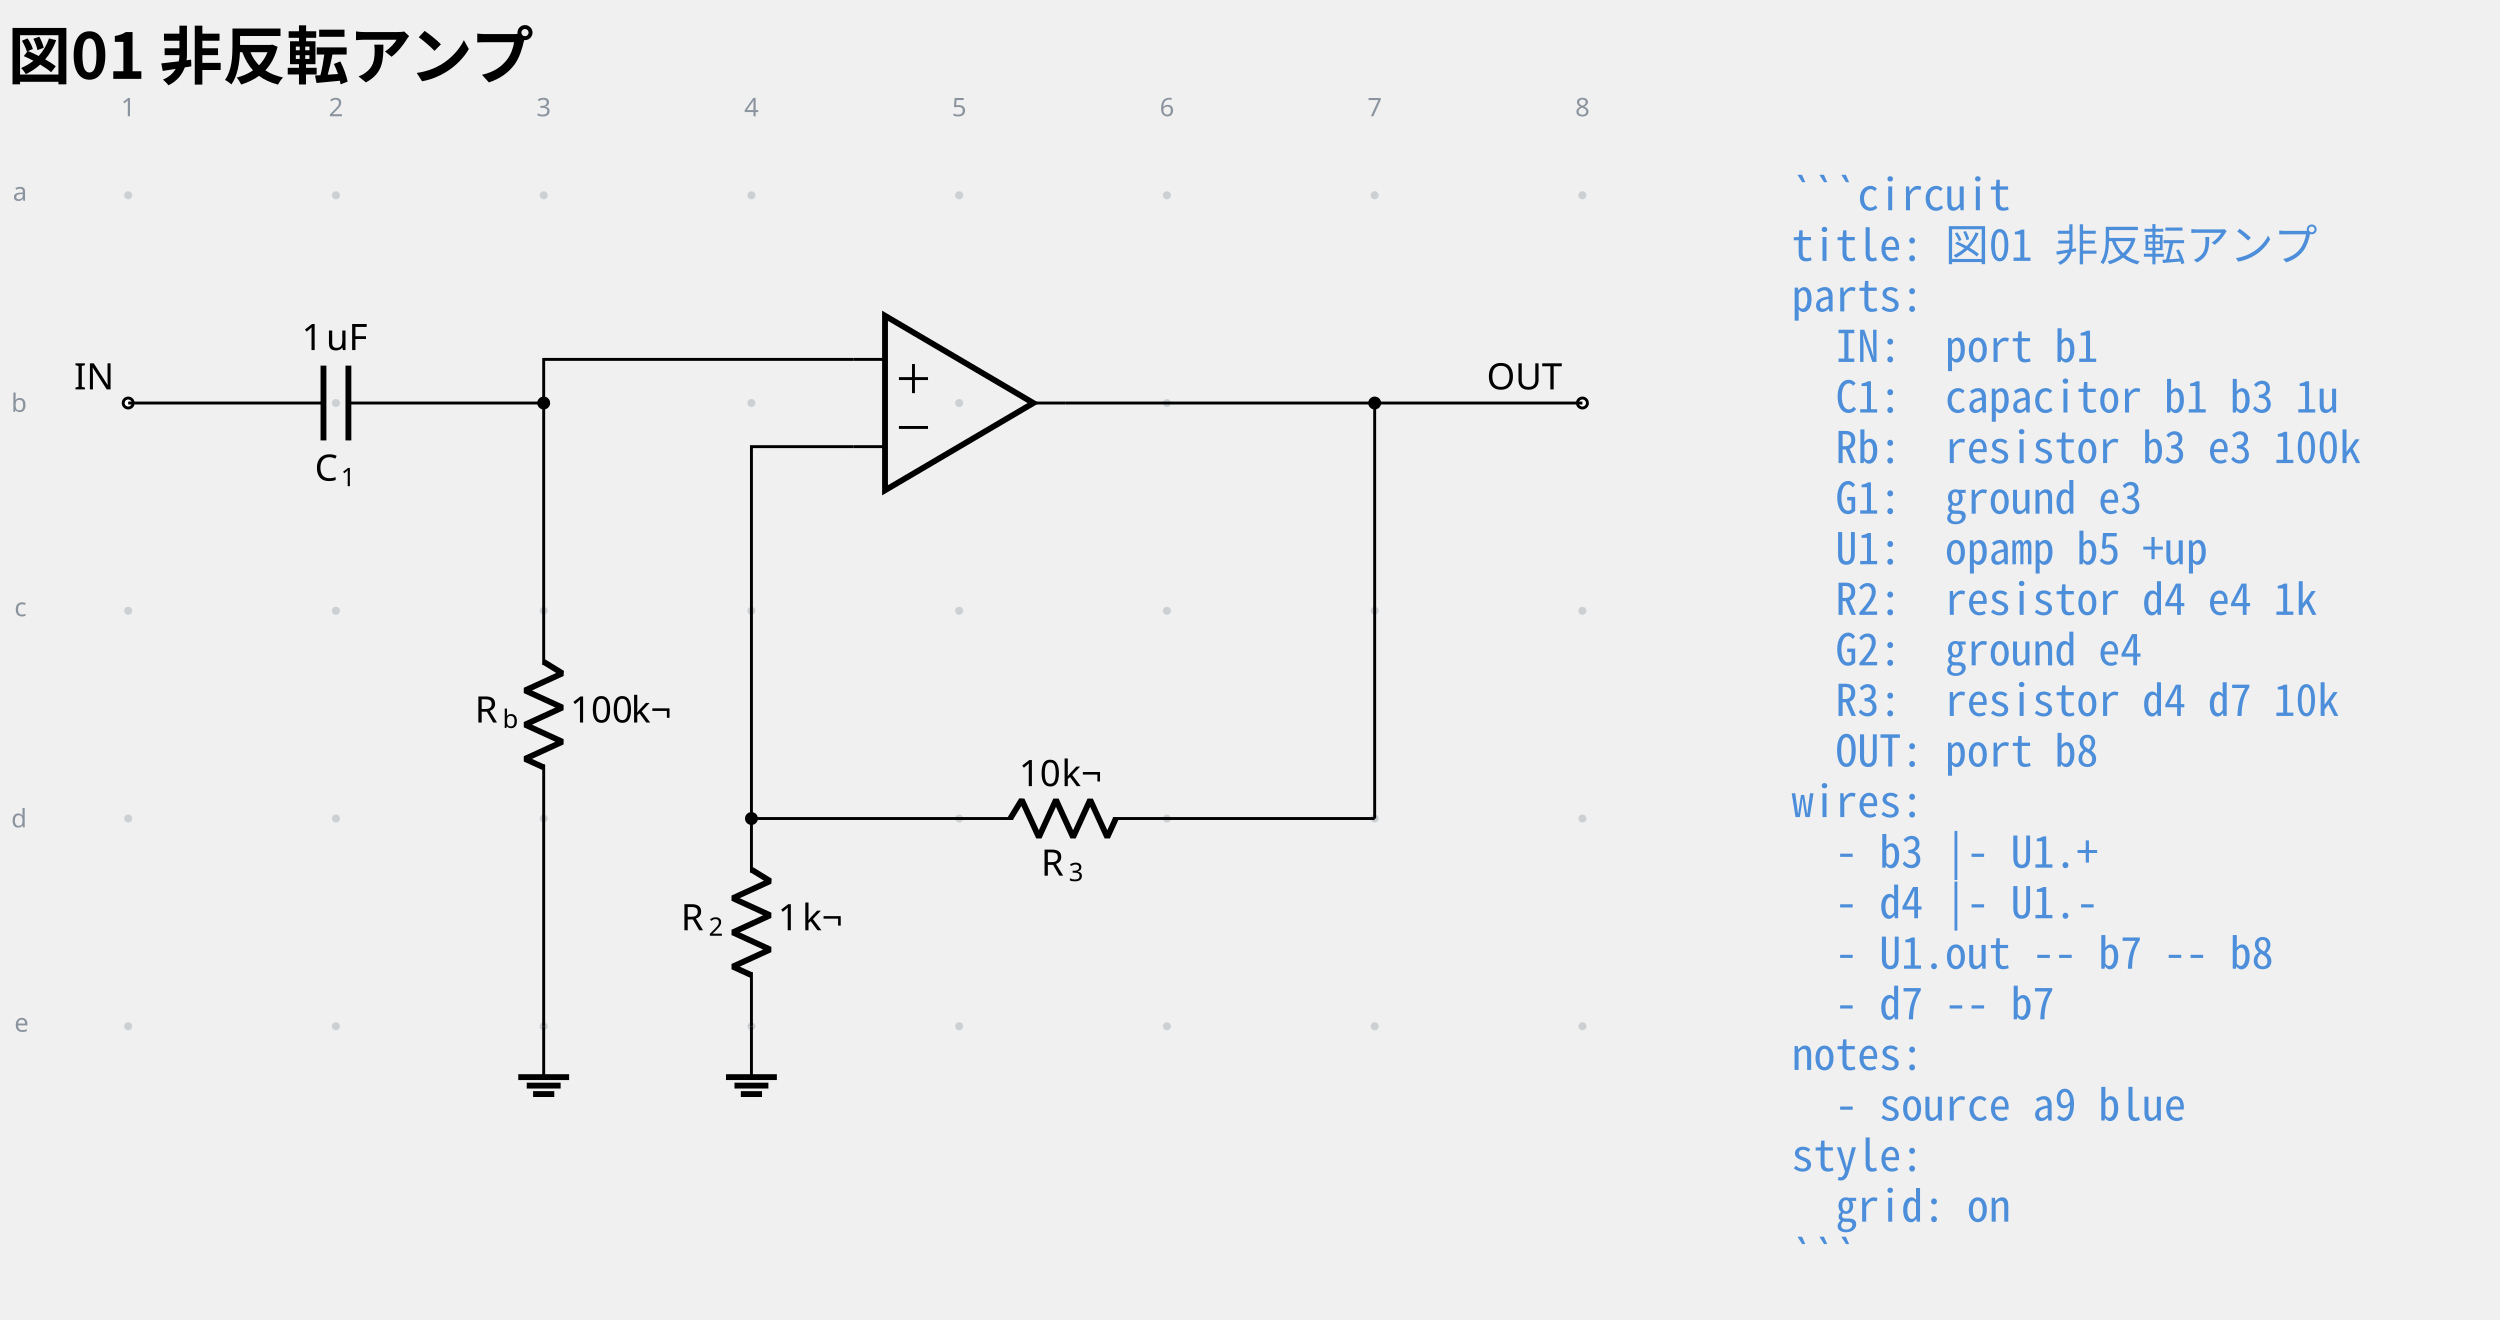
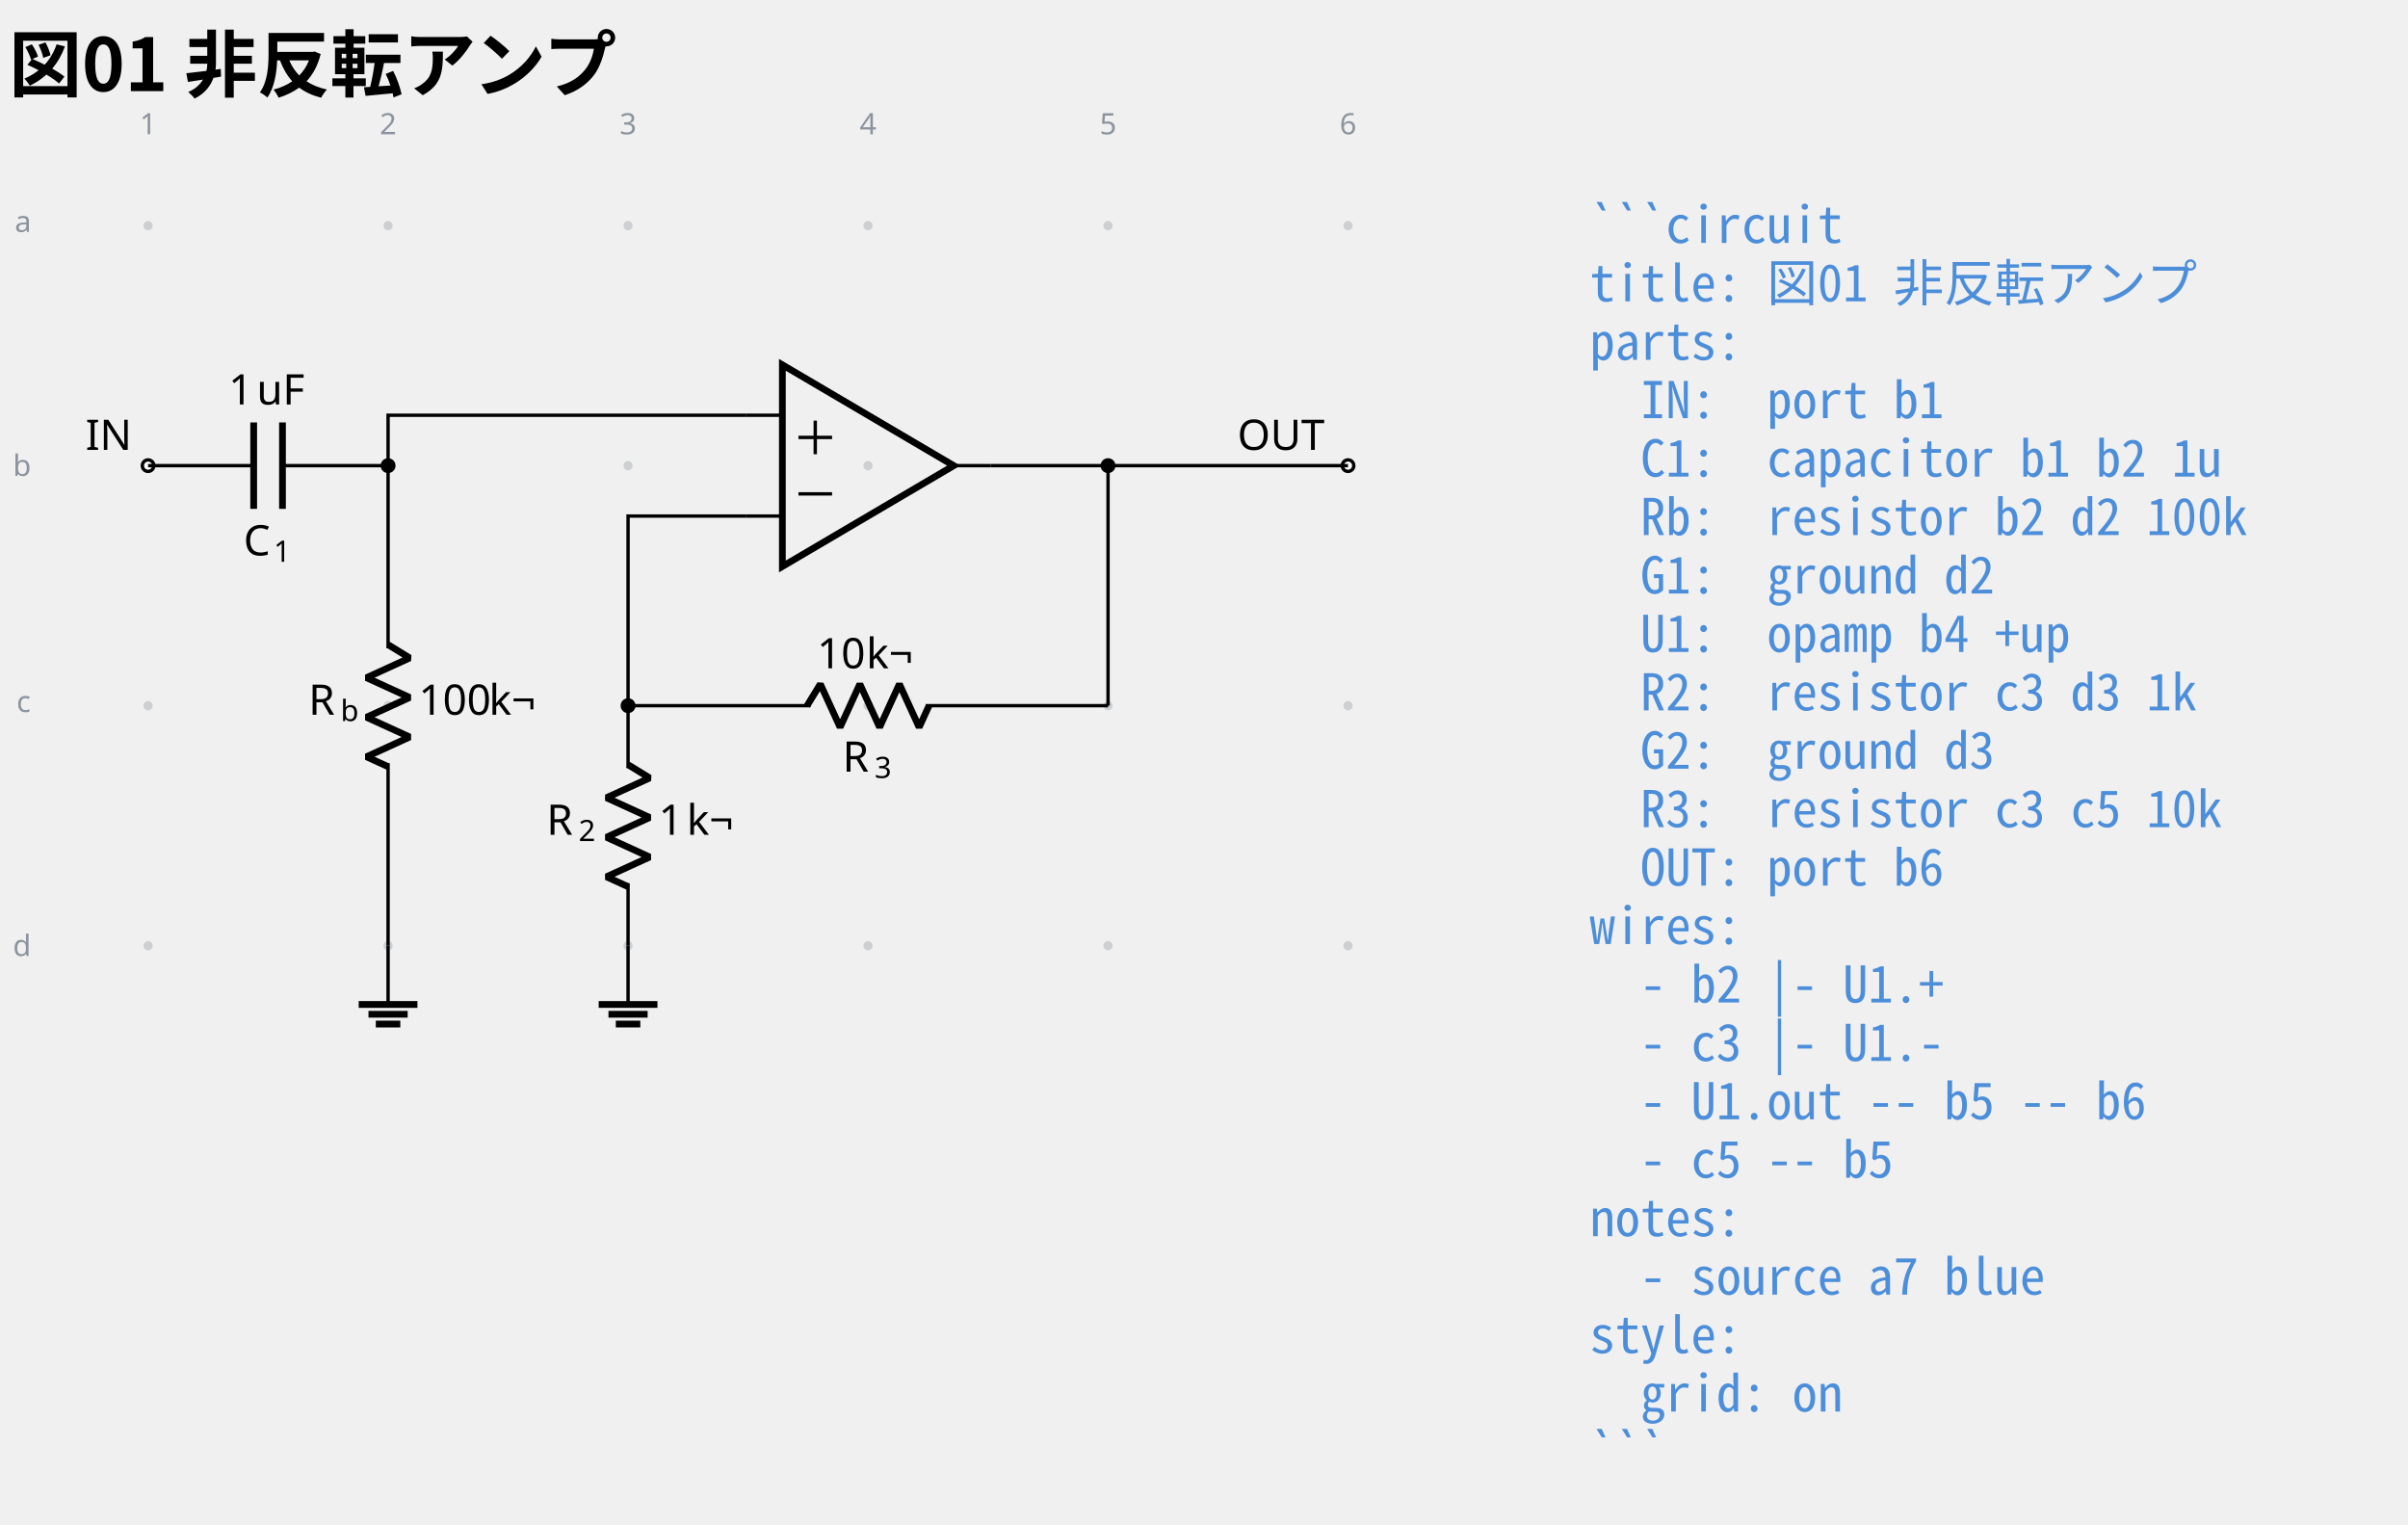
- <svg xmlns="http://www.w3.org/2000/svg" data-circuit-fence="0.1.0" fill="currentColor" width="913.051" height="482.005" viewBox="-72 -72 684.788 361.504">
+ <svg xmlns="http://www.w3.org/2000/svg" data-circuit-fence="0.1.0" fill="currentColor" width="761.303" height="482.005" viewBox="-72 -72 570.977 361.504">
  <g stroke="currentColor" stroke-miterlimit="10" stroke-width=".8">
-     <path fill="#8b949e" fill-opacity=".35" stroke="none" stroke-opacity=".35" d="M-35.787-18.511a1.1 1.1 0 1 0-2.2 0 1.1 1.1 0 0 0 2.2 0M-35.787 38.394a1.1 1.1 0 1 0-2.2 0 1.1 1.1 0 0 0 2.2 0M-35.787 95.3a1.1 1.1 0 1 0-2.2 0 1.1 1.1 0 0 0 2.2 0M-35.787 152.205a1.1 1.1 0 1 0-2.2 0 1.1 1.1 0 0 0 2.2 0M-35.787 209.11a1.1 1.1 0 1 0-2.2 0 1.1 1.1 0 0 0 2.2 0M21.118-18.511a1.1 1.1 0 1 0-2.2 0 1.1 1.1 0 0 0 2.2 0M21.118 38.394a1.1 1.1 0 1 0-2.2 0 1.1 1.1 0 0 0 2.2 0M21.118 95.3a1.1 1.1 0 1 0-2.2 0 1.1 1.1 0 0 0 2.2 0M21.118 152.205a1.1 1.1 0 1 0-2.2 0 1.1 1.1 0 0 0 2.2 0M21.118 209.11a1.1 1.1 0 1 0-2.2 0 1.1 1.1 0 0 0 2.2 0M78.024-18.511a1.1 1.1 0 1 0-2.2 0 1.1 1.1 0 0 0 2.2 0M78.024 38.394a1.1 1.1 0 1 0-2.2 0 1.1 1.1 0 0 0 2.2 0M78.024 95.3a1.1 1.1 0 1 0-2.2 0 1.1 1.1 0 0 0 2.2 0M78.024 152.205a1.1 1.1 0 1 0-2.2 0 1.1 1.1 0 0 0 2.2 0M78.024 209.11a1.1 1.1 0 1 0-2.2 0 1.1 1.1 0 0 0 2.2 0M134.93-18.511a1.1 1.1 0 1 0-2.2 0 1.1 1.1 0 0 0 2.2 0M134.93 38.394a1.1 1.1 0 1 0-2.2 0 1.1 1.1 0 0 0 2.2 0M134.93 95.3a1.1 1.1 0 1 0-2.2 0 1.1 1.1 0 0 0 2.2 0M134.93 152.205a1.1 1.1 0 1 0-2.2 0 1.1 1.1 0 0 0 2.2 0M134.93 209.11a1.1 1.1 0 1 0-2.2 0 1.1 1.1 0 0 0 2.2 0M191.835-18.511a1.1 1.1 0 1 0-2.2 0 1.1 1.1 0 0 0 2.2 0M191.835 38.394a1.1 1.1 0 1 0-2.2 0 1.1 1.1 0 0 0 2.2 0M191.835 95.3a1.1 1.1 0 1 0-2.2 0 1.1 1.1 0 0 0 2.2 0M191.835 152.205a1.1 1.1 0 1 0-2.2 0 1.1 1.1 0 0 0 2.2 0M191.835 209.11a1.1 1.1 0 1 0-2.2 0 1.1 1.1 0 0 0 2.2 0M248.74-18.511a1.1 1.1 0 1 0-2.2 0 1.1 1.1 0 0 0 2.2 0M248.74 38.394a1.1 1.1 0 1 0-2.2 0 1.1 1.1 0 0 0 2.2 0M248.74 95.3a1.1 1.1 0 1 0-2.2 0 1.1 1.1 0 0 0 2.2 0M248.74 152.205a1.1 1.1 0 1 0-2.2 0 1.1 1.1 0 0 0 2.2 0M248.74 209.11a1.1 1.1 0 1 0-2.2 0 1.1 1.1 0 0 0 2.2 0M305.646-18.511a1.1 1.1 0 1 0-2.2 0 1.1 1.1 0 0 0 2.2 0M305.646 38.394a1.1 1.1 0 1 0-2.2 0 1.1 1.1 0 0 0 2.2 0M305.646 95.3a1.1 1.1 0 1 0-2.2 0 1.1 1.1 0 0 0 2.2 0M305.646 152.205a1.1 1.1 0 1 0-2.2 0 1.1 1.1 0 0 0 2.2 0M305.646 209.11a1.1 1.1 0 1 0-2.2 0 1.1 1.1 0 0 0 2.2 0M362.551-18.511a1.1 1.1 0 1 0-2.2 0 1.1 1.1 0 0 0 2.2 0M362.551 38.394a1.1 1.1 0 1 0-2.2 0 1.1 1.1 0 0 0 2.2 0M362.551 95.3a1.1 1.1 0 1 0-2.2 0 1.1 1.1 0 0 0 2.2 0M362.551 152.205a1.1 1.1 0 1 0-2.2 0 1.1 1.1 0 0 0 2.2 0M362.551 209.11a1.1 1.1 0 1 0-2.2 0 1.1 1.1 0 0 0 2.2 0m-1.1 0" />
+     <path fill="#8b949e" fill-opacity=".35" stroke="none" stroke-opacity=".35" d="M-35.787-18.511a1.1 1.1 0 1 0-2.2 0 1.1 1.1 0 0 0 2.2 0M-35.787 38.394a1.1 1.1 0 1 0-2.2 0 1.1 1.1 0 0 0 2.2 0M-35.787 95.3a1.1 1.1 0 1 0-2.2 0 1.1 1.1 0 0 0 2.2 0M-35.787 152.205a1.1 1.1 0 1 0-2.2 0 1.1 1.1 0 0 0 2.2 0M21.118-18.511a1.1 1.1 0 1 0-2.2 0 1.1 1.1 0 0 0 2.2 0M21.118 38.394a1.1 1.1 0 1 0-2.2 0 1.1 1.1 0 0 0 2.2 0M21.118 95.3a1.1 1.1 0 1 0-2.2 0 1.1 1.1 0 0 0 2.2 0M21.118 152.205a1.1 1.1 0 1 0-2.2 0 1.1 1.1 0 0 0 2.2 0M78.024-18.511a1.1 1.1 0 1 0-2.2 0 1.1 1.1 0 0 0 2.2 0M78.024 38.394a1.1 1.1 0 1 0-2.2 0 1.1 1.1 0 0 0 2.2 0M78.024 95.3a1.1 1.1 0 1 0-2.2 0 1.1 1.1 0 0 0 2.2 0M78.024 152.205a1.1 1.1 0 1 0-2.2 0 1.1 1.1 0 0 0 2.2 0M134.93-18.511a1.1 1.1 0 1 0-2.2 0 1.1 1.1 0 0 0 2.2 0M134.93 38.394a1.1 1.1 0 1 0-2.2 0 1.1 1.1 0 0 0 2.2 0M134.93 95.3a1.1 1.1 0 1 0-2.2 0 1.1 1.1 0 0 0 2.2 0M134.93 152.205a1.1 1.1 0 1 0-2.2 0 1.1 1.1 0 0 0 2.2 0M191.835-18.511a1.1 1.1 0 1 0-2.2 0 1.1 1.1 0 0 0 2.2 0M191.835 38.394a1.1 1.1 0 1 0-2.2 0 1.1 1.1 0 0 0 2.2 0M191.835 95.3a1.1 1.1 0 1 0-2.2 0 1.1 1.1 0 0 0 2.2 0M191.835 152.205a1.1 1.1 0 1 0-2.2 0 1.1 1.1 0 0 0 2.2 0M248.74-18.511a1.1 1.1 0 1 0-2.2 0 1.1 1.1 0 0 0 2.2 0M248.74 38.394a1.1 1.1 0 1 0-2.2 0 1.1 1.1 0 0 0 2.2 0M248.74 95.3a1.1 1.1 0 1 0-2.2 0 1.1 1.1 0 0 0 2.2 0M248.74 152.205a1.1 1.1 0 1 0-2.2 0 1.1 1.1 0 0 0 2.2 0m-1.1 0" />
    <g fill="#8b949e" stroke="#8b949e">
      <text x="-36.887" y="-18.511" fill="#8b949e" stroke="none" font-family="cmr7" font-size="7" transform="translate(-1.993 -21.645)">1</text>
    </g>
    <g fill="#8b949e" stroke="#8b949e">
      <text x="-36.887" y="-18.511" fill="#8b949e" stroke="none" font-family="cmr7" font-size="7" transform="translate(54.912 -21.645)">2</text>
    </g>
    <g fill="#8b949e" stroke="#8b949e">
      <text x="-36.887" y="-18.511" fill="#8b949e" stroke="none" font-family="cmr7" font-size="7" transform="translate(111.818 -21.645)">3</text>
    </g>
    <g fill="#8b949e" stroke="#8b949e">
      <text x="-36.887" y="-18.511" fill="#8b949e" stroke="none" font-family="cmr7" font-size="7" transform="translate(168.723 -21.645)">4</text>
    </g>
    <g fill="#8b949e" stroke="#8b949e">
      <text x="-36.887" y="-18.511" fill="#8b949e" stroke="none" font-family="cmr7" font-size="7" transform="translate(225.629 -21.645)">5</text>
    </g>
    <g fill="#8b949e" stroke="#8b949e">
      <text x="-36.887" y="-18.511" fill="#8b949e" stroke="none" font-family="cmr7" font-size="7" transform="translate(282.534 -21.645)">6</text>
    </g>
    <g fill="#8b949e" stroke="#8b949e">
-       <text x="-36.887" y="-18.511" fill="#8b949e" stroke="none" font-family="cmr7" font-size="7" transform="translate(339.44 -21.645)">7</text>
-     </g>
-     <g fill="#8b949e" stroke="#8b949e">
-       <text x="-36.887" y="-18.511" fill="#8b949e" stroke="none" font-family="cmr7" font-size="7" transform="translate(396.345 -21.645)">8</text>
-     </g>
-     <g fill="#8b949e" stroke="#8b949e">
      <text x="-36.887" y="-18.511" fill="#8b949e" stroke="none" font-family="cmr7" font-size="7" transform="translate(-31.62 1.507)">a</text>
    </g>
    <g fill="#8b949e" stroke="#8b949e">
      <text x="-36.887" y="-18.511" fill="#8b949e" stroke="none" font-family="cmr7" font-size="7" transform="translate(-32.05 59.336)">b</text>
    </g>
    <g fill="#8b949e" stroke="#8b949e">
      <text x="-36.887" y="-18.511" fill="#8b949e" stroke="none" font-family="cmr7" font-size="7" transform="translate(-31.189 115.318)">c</text>
    </g>
    <g fill="#8b949e" stroke="#8b949e">
      <text x="-36.887" y="-18.511" fill="#8b949e" stroke="none" font-family="cmr7" font-size="7" transform="translate(-32.05 173.147)">d</text>
    </g>
-     <g fill="#8b949e" stroke="#8b949e">
-       <text x="-36.887" y="-18.511" fill="#8b949e" stroke="none" font-family="cmr7" font-size="7" transform="translate(-31.189 229.129)">e</text>
-     </g>
    <g fill="#ffffff">
      <path d="M-35.522 38.394a1.365 1.365 0 1 0-2.73 0 1.365 1.365 0 0 0 2.73 0Zm-1.365 0" />
    </g>
    <text x="-36.887" y="-18.511" stroke="none" font-family="cmr10" font-size="10" transform="translate(-14.844 53.173)">IN</text>
-     <path fill="none" d="M-36.887 38.394h.4m-.4 0h53.491m6.829 0h53.49m-.399 0h.4" />
+     <path fill="none" d="M-36.887 38.394h.4m-.4 0h25.038m6.829 0h25.038m-.4 0h.4" />
    <g stroke-width="1.6">
-       <path fill="none" d="M16.604 28.151v20.486m6.829-20.486v20.486" />
+       <path fill="none" d="M-11.849 28.151v20.486m6.829-20.486v20.486" />
    </g>
    <g stroke="none">
-       <text x="-36.887" y="-18.511" font-family="cmmi10" font-size="10" transform="translate(51.089 78.187)">C</text>
-       <text x="-29.74" y="-17.011" font-family="cmr7" font-size="7" transform="translate(51.089 78.187)">1</text>
+       <text x="-36.887" y="-18.511" font-family="cmmi10" font-size="10" transform="translate(22.636 78.187)">C</text>
+       <text x="-29.74" y="-17.011" font-family="cmr7" font-size="7" transform="translate(22.636 78.187)">1</text>
    </g>
    <g stroke="none" font-family="cmr10" font-size="10">
-       <text x="-36.887" y="-18.511" transform="translate(47.53 42.409)">1</text>
-       <text x="-30.221" y="-18.511" transform="translate(47.53 42.409)">uF</text>
+       <text x="-36.887" y="-18.511" transform="translate(19.078 42.409)">1</text>
+       <text x="-30.221" y="-18.511" transform="translate(19.078 42.409)">uF</text>
    </g>
-     <path fill="none" d="M76.924 38.394v.4m0-.4v71.701m0 27.315v71.7m0-.399v.4" />
+     <path fill="none" d="M20.018 38.394v.4m0-.4v43.248m0 27.315v43.248m0-.4v.4" />
+     <g stroke-linejoin="bevel" stroke-width="1.6">
+       <path fill="none" d="m20.018 80.842 5.122 3.143-10.243 4.686 10.243 4.686-10.243 4.686 10.243 4.685-10.243 4.686 5.121 2.343" />
+     </g>
+     <g stroke="none">
+       <text x="-36.887" y="-18.511" font-family="cmmi10" font-size="10" transform="translate(38.048 115.964)">R</text>
+       <text x="-29.294" y="-17.011" font-family="cmmi7" font-size="7" transform="translate(38.048 115.964)">b</text>
+     </g>
+     <g stroke="none" font-family="cmr10" font-size="10">
+       <text x="-36.887" y="-18.511" transform="translate(64.154 115.964)">100</text>
+       <text x="-20.22" y="-18.511" transform="translate(64.154 115.964)">k¬</text>
+     </g>
+     <path fill="none" d="M20.018 152.205v13.93" />
+     <path fill="none" stroke-width="1.6" d="M13.053 166.136h13.93m-11.608 2.321h9.287m-7.546 2.322h5.804M154.144 38.394l-40.63-23.9v47.8Z" />
+     <path fill="none" d="M104.808 26.444h8.706m-8.706 23.9h8.706m49.337-11.95h-8.707M117.327 31.702h7.967M121.31 35.686v-7.967M117.327 45.086h7.967M76.924 95.3v.4m0-.4v14.795m0 27.315v14.795m-8.881784197001252e-16-.4v.4" />
    <g stroke-linejoin="bevel" stroke-width="1.6">
      <path fill="none" d="m76.924 109.295 5.121 3.143-10.243 4.686 10.243 4.686-10.243 4.685 10.243 4.686-10.243 4.686 5.122 2.343" />
    </g>
    <g stroke="none">
-       <text x="-36.887" y="-18.511" font-family="cmmi10" font-size="10" transform="translate(94.953 144.416)">R</text>
-       <text x="-29.294" y="-17.011" font-family="cmmi7" font-size="7" transform="translate(94.953 144.416)">b</text>
+       <text x="-36.887" y="-18.511" font-family="cmmi10" font-size="10" transform="translate(94.484 144.416)">R</text>
+       <text x="-29.294" y="-17.011" font-family="cmr7" font-size="7" transform="translate(94.484 144.416)">2</text>
    </g>
    <g stroke="none" font-family="cmr10" font-size="10">
-       <text x="-36.887" y="-18.511" transform="translate(121.06 144.416)">100</text>
-       <text x="-20.22" y="-18.511" transform="translate(121.06 144.416)">k¬</text>
+       <text x="-36.887" y="-18.511" transform="translate(121.06 144.416)">1</text>
+       <text x="-30.221" y="-18.511" transform="translate(121.06 144.416)">k¬</text>
    </g>
-     <path fill="none" d="M76.924 209.11v13.931" />
-     <path fill="none" stroke-width="1.6" d="M69.959 223.041h13.93m-11.609 2.322h9.287m-7.545 2.322h5.804M211.05 38.394l-40.63-23.9v47.8Z" />
-     <path fill="none" d="M161.713 26.444h8.707m-8.707 23.9h8.707m49.336-11.95h-8.706M174.232 31.702h7.967M178.216 35.686v-7.967M174.232 45.086h7.967M133.83 152.205v.4m0-.4v14.796m0 27.314v14.796m-.001-.4v.4" />
+     <path fill="none" d="M76.924 152.205v13.93" />
+     <path fill="none" stroke-width="1.6" d="M69.959 166.136h13.93m-11.609 2.321h9.287m-7.545 2.322h5.804" />
+     <path fill="none" d="M76.924 95.3h.4m-.4 0h43.248m27.315 0h43.248m-.4 0h.4" />
    <g stroke-linejoin="bevel" stroke-width="1.6">
-       <path fill="none" d="m133.83 166.2 5.12 3.144-10.242 4.685 10.243 4.686-10.243 4.686 10.243 4.686-10.243 4.685 5.121 2.343" />
+       <path fill="none" d="m119.372 95.3 3.143-5.122 4.686 10.243 4.685-10.243 4.686 10.243 4.686-10.243 4.686 10.243 2.343-5.121" />
    </g>
    <g stroke="none">
-       <text x="-36.887" y="-18.511" font-family="cmmi10" font-size="10" transform="translate(151.39 201.322)">R</text>
-       <text x="-29.294" y="-17.011" font-family="cmr7" font-size="7" transform="translate(151.39 201.322)">2</text>
+       <text x="-36.887" y="-18.511" font-family="cmmi10" font-size="10" transform="translate(164.677 129.46)">R</text>
+       <text x="-29.294" y="-17.011" font-family="cmr7" font-size="7" transform="translate(164.677 129.46)">3</text>
    </g>
    <g stroke="none" font-family="cmr10" font-size="10">
-       <text x="-36.887" y="-18.511" transform="translate(177.965 201.322)">1</text>
-       <text x="-30.221" y="-18.511" transform="translate(177.965 201.322)">k¬</text>
-     </g>
-     <path fill="none" d="M133.83 209.11v13.931" />
-     <path fill="none" stroke-width="1.6" d="M126.864 223.041h13.93m-11.608 2.322h9.287m-7.546 2.322h5.804" />
-     <path fill="none" d="M133.83 152.205h.4m-.401 0h71.701m27.315 0h71.7m-.399 0h.4" />
-     <g stroke-linejoin="bevel" stroke-width="1.6">
-       <path fill="none" d="m204.73 152.205 3.143-5.121 4.686 10.243 4.686-10.243 4.685 10.243 4.686-10.243 4.686 10.243 2.343-5.122" />
-     </g>
-     <g stroke="none">
-       <text x="-36.887" y="-18.511" font-family="cmmi10" font-size="10" transform="translate(250.035 186.365)">R</text>
-       <text x="-29.294" y="-17.011" font-family="cmr7" font-size="7" transform="translate(250.035 186.365)">3</text>
-     </g>
-     <g stroke="none" font-family="cmr10" font-size="10">
-       <text x="-36.887" y="-18.511" transform="translate(243.991 161.854)">10</text>
-       <text x="-25.221" y="-18.511" transform="translate(243.991 161.854)">k¬</text>
+       <text x="-36.887" y="-18.511" transform="translate(158.633 104.948)">10</text>
+       <text x="-25.221" y="-18.511" transform="translate(158.633 104.948)">k¬</text>
    </g>
    <g fill="#ffffff">
-       <path d="M362.817 38.394a1.365 1.365 0 1 0-2.731 0 1.365 1.365 0 0 0 2.73 0Zm-1.366 0" />
+       <path d="M249.006 38.394a1.365 1.365 0 1 0-2.731 0 1.365 1.365 0 0 0 2.73 0Zm-1.366 0" />
    </g>
-     <text x="-36.887" y="-18.511" stroke="none" font-family="cmr10" font-size="10" transform="translate(372.105 53.173)">OUT</text>
-     <path fill="none" d="M76.924 38.394v-11.95h84.79M133.83 152.205V50.345h27.883M219.756 38.394h84.79M304.546 38.394h56.905M304.546 152.205V38.395" />
-     <path d="M78.29 38.394a1.365 1.365 0 1 0-2.732 0 1.365 1.365 0 0 0 2.731 0ZM135.195 152.205a1.365 1.365 0 1 0-2.731 0 1.365 1.365 0 0 0 2.73 0ZM305.911 38.394a1.365 1.365 0 1 0-2.73 0 1.365 1.365 0 0 0 2.73 0Zm-1.365 0" />
+     <text x="-36.887" y="-18.511" stroke="none" font-family="cmr10" font-size="10" transform="translate(258.294 53.173)">OUT</text>
+     <path fill="none" d="M20.018 38.394v-11.95h84.79M76.924 95.3V50.344h27.884M162.851 38.394h27.884M190.735 38.394h56.905M190.735 95.3V38.394" />
+     <path d="M21.384 38.394a1.365 1.365 0 1 0-2.731 0 1.365 1.365 0 0 0 2.73 0ZM78.29 95.3a1.365 1.365 0 1 0-2.732 0 1.365 1.365 0 0 0 2.731 0ZM192.1 38.394a1.365 1.365 0 1 0-2.73 0 1.365 1.365 0 0 0 2.73 0Zm-1.365 0" />
    <g>
-       <text x="-36.887" y="-18.511" fill="#4c8eda" stroke="none" font-family="'Noto Sans Mono CJK JP',ui-monospace,'SFMono-Regular',Consolas,'Liberation Mono',monospace" font-size="12" transform="translate(455.644 4.1)" xml:space="preserve">```circuit</text>
+       <text x="-36.887" y="-18.511" fill="#4c8eda" stroke="none" font-family="'Noto Sans Mono CJK JP',ui-monospace,'SFMono-Regular',Consolas,'Liberation Mono',monospace" font-size="12" transform="translate(341.833 4.1)" xml:space="preserve">```circuit</text>
    </g>
    <g>
-       <text x="-36.887" y="-18.511" fill="#4c8eda" stroke="none" font-family="'Noto Sans Mono CJK JP',ui-monospace,'SFMono-Regular',Consolas,'Liberation Mono',monospace" font-size="12" transform="translate(455.644 17.956)" xml:space="preserve">title: 図01 非反転アンプ</text>
+       <text x="-36.887" y="-18.511" fill="#4c8eda" stroke="none" font-family="'Noto Sans Mono CJK JP',ui-monospace,'SFMono-Regular',Consolas,'Liberation Mono',monospace" font-size="12" transform="translate(341.833 17.956)" xml:space="preserve">title: 図01 非反転アンプ</text>
    </g>
    <g>
-       <text x="-36.887" y="-18.511" fill="#4c8eda" stroke="none" font-family="'Noto Sans Mono CJK JP',ui-monospace,'SFMono-Regular',Consolas,'Liberation Mono',monospace" font-size="12" transform="translate(455.644 31.813)" xml:space="preserve">parts:</text>
+       <text x="-36.887" y="-18.511" fill="#4c8eda" stroke="none" font-family="'Noto Sans Mono CJK JP',ui-monospace,'SFMono-Regular',Consolas,'Liberation Mono',monospace" font-size="12" transform="translate(341.833 31.813)" xml:space="preserve">parts:</text>
    </g>
    <g>
-       <text x="-36.887" y="-18.511" fill="#4c8eda" stroke="none" font-family="'Noto Sans Mono CJK JP',ui-monospace,'SFMono-Regular',Consolas,'Liberation Mono',monospace" font-size="12" transform="translate(455.644 45.641)" xml:space="preserve">  IN:  port b1</text>
+       <text x="-36.887" y="-18.511" fill="#4c8eda" stroke="none" font-family="'Noto Sans Mono CJK JP',ui-monospace,'SFMono-Regular',Consolas,'Liberation Mono',monospace" font-size="12" transform="translate(341.833 45.641)" xml:space="preserve">  IN:  port b1</text>
    </g>
    <g>
-       <text x="-36.887" y="-18.511" fill="#4c8eda" stroke="none" font-family="'Noto Sans Mono CJK JP',ui-monospace,'SFMono-Regular',Consolas,'Liberation Mono',monospace" font-size="12" transform="translate(455.644 59.498)" xml:space="preserve">  C1:  capacitor b1 b3 1u</text>
+       <text x="-36.887" y="-18.511" fill="#4c8eda" stroke="none" font-family="'Noto Sans Mono CJK JP',ui-monospace,'SFMono-Regular',Consolas,'Liberation Mono',monospace" font-size="12" transform="translate(341.833 59.498)" xml:space="preserve">  C1:  capacitor b1 b2 1u</text>
    </g>
    <g>
-       <text x="-36.887" y="-18.511" fill="#4c8eda" stroke="none" font-family="'Noto Sans Mono CJK JP',ui-monospace,'SFMono-Regular',Consolas,'Liberation Mono',monospace" font-size="12" transform="translate(455.644 73.354)" xml:space="preserve">  Rb:  resistor b3 e3 100k</text>
+       <text x="-36.887" y="-18.511" fill="#4c8eda" stroke="none" font-family="'Noto Sans Mono CJK JP',ui-monospace,'SFMono-Regular',Consolas,'Liberation Mono',monospace" font-size="12" transform="translate(341.833 73.354)" xml:space="preserve">  Rb:  resistor b2 d2 100k</text>
    </g>
    <g>
-       <text x="-36.887" y="-18.511" fill="#4c8eda" stroke="none" font-family="'Noto Sans Mono CJK JP',ui-monospace,'SFMono-Regular',Consolas,'Liberation Mono',monospace" font-size="12" transform="translate(455.644 87.21)" xml:space="preserve">  G1:  ground e3</text>
+       <text x="-36.887" y="-18.511" fill="#4c8eda" stroke="none" font-family="'Noto Sans Mono CJK JP',ui-monospace,'SFMono-Regular',Consolas,'Liberation Mono',monospace" font-size="12" transform="translate(341.833 87.21)" xml:space="preserve">  G1:  ground d2</text>
    </g>
    <g>
-       <text x="-36.887" y="-18.511" fill="#4c8eda" stroke="none" font-family="'Noto Sans Mono CJK JP',ui-monospace,'SFMono-Regular',Consolas,'Liberation Mono',monospace" font-size="12" transform="translate(455.644 101.067)" xml:space="preserve">  U1:  opamp b5 +up</text>
+       <text x="-36.887" y="-18.511" fill="#4c8eda" stroke="none" font-family="'Noto Sans Mono CJK JP',ui-monospace,'SFMono-Regular',Consolas,'Liberation Mono',monospace" font-size="12" transform="translate(341.833 101.067)" xml:space="preserve">  U1:  opamp b4 +up</text>
    </g>
    <g>
-       <text x="-36.887" y="-18.511" fill="#4c8eda" stroke="none" font-family="'Noto Sans Mono CJK JP',ui-monospace,'SFMono-Regular',Consolas,'Liberation Mono',monospace" font-size="12" transform="translate(455.644 114.924)" xml:space="preserve">  R2:  resistor d4 e4 1k</text>
+       <text x="-36.887" y="-18.511" fill="#4c8eda" stroke="none" font-family="'Noto Sans Mono CJK JP',ui-monospace,'SFMono-Regular',Consolas,'Liberation Mono',monospace" font-size="12" transform="translate(341.833 114.924)" xml:space="preserve">  R2:  resistor c3 d3 1k</text>
    </g>
    <g>
-       <text x="-36.887" y="-18.511" fill="#4c8eda" stroke="none" font-family="'Noto Sans Mono CJK JP',ui-monospace,'SFMono-Regular',Consolas,'Liberation Mono',monospace" font-size="12" transform="translate(455.644 128.751)" xml:space="preserve">  G2:  ground e4</text>
+       <text x="-36.887" y="-18.511" fill="#4c8eda" stroke="none" font-family="'Noto Sans Mono CJK JP',ui-monospace,'SFMono-Regular',Consolas,'Liberation Mono',monospace" font-size="12" transform="translate(341.833 128.751)" xml:space="preserve">  G2:  ground d3</text>
    </g>
    <g>
-       <text x="-36.887" y="-18.511" fill="#4c8eda" stroke="none" font-family="'Noto Sans Mono CJK JP',ui-monospace,'SFMono-Regular',Consolas,'Liberation Mono',monospace" font-size="12" transform="translate(455.644 142.608)" xml:space="preserve">  R3:  resistor d4 d7 10k</text>
+       <text x="-36.887" y="-18.511" fill="#4c8eda" stroke="none" font-family="'Noto Sans Mono CJK JP',ui-monospace,'SFMono-Regular',Consolas,'Liberation Mono',monospace" font-size="12" transform="translate(341.833 142.608)" xml:space="preserve">  R3:  resistor c3 c5 10k</text>
    </g>
    <g>
-       <text x="-36.887" y="-18.511" fill="#4c8eda" stroke="none" font-family="'Noto Sans Mono CJK JP',ui-monospace,'SFMono-Regular',Consolas,'Liberation Mono',monospace" font-size="12" transform="translate(455.644 156.464)" xml:space="preserve">  OUT: port b8</text>
+       <text x="-36.887" y="-18.511" fill="#4c8eda" stroke="none" font-family="'Noto Sans Mono CJK JP',ui-monospace,'SFMono-Regular',Consolas,'Liberation Mono',monospace" font-size="12" transform="translate(341.833 156.464)" xml:space="preserve">  OUT: port b6</text>
    </g>
    <g>
-       <text x="-36.887" y="-18.511" fill="#4c8eda" stroke="none" font-family="'Noto Sans Mono CJK JP',ui-monospace,'SFMono-Regular',Consolas,'Liberation Mono',monospace" font-size="12" transform="translate(455.644 170.32)" xml:space="preserve">wires:</text>
+       <text x="-36.887" y="-18.511" fill="#4c8eda" stroke="none" font-family="'Noto Sans Mono CJK JP',ui-monospace,'SFMono-Regular',Consolas,'Liberation Mono',monospace" font-size="12" transform="translate(341.833 170.32)" xml:space="preserve">wires:</text>
    </g>
    <g>
-       <text x="-36.887" y="-18.511" fill="#4c8eda" stroke="none" font-family="'Noto Sans Mono CJK JP',ui-monospace,'SFMono-Regular',Consolas,'Liberation Mono',monospace" font-size="12" transform="translate(455.644 184.177)" xml:space="preserve">  - b3 |- U1.+</text>
+       <text x="-36.887" y="-18.511" fill="#4c8eda" stroke="none" font-family="'Noto Sans Mono CJK JP',ui-monospace,'SFMono-Regular',Consolas,'Liberation Mono',monospace" font-size="12" transform="translate(341.833 184.177)" xml:space="preserve">  - b2 |- U1.+</text>
    </g>
    <g>
-       <text x="-36.887" y="-18.511" fill="#4c8eda" stroke="none" font-family="'Noto Sans Mono CJK JP',ui-monospace,'SFMono-Regular',Consolas,'Liberation Mono',monospace" font-size="12" transform="translate(455.644 198.034)" xml:space="preserve">  - d4 |- U1.-</text>
+       <text x="-36.887" y="-18.511" fill="#4c8eda" stroke="none" font-family="'Noto Sans Mono CJK JP',ui-monospace,'SFMono-Regular',Consolas,'Liberation Mono',monospace" font-size="12" transform="translate(341.833 198.034)" xml:space="preserve">  - c3 |- U1.-</text>
    </g>
    <g>
-       <text x="-36.887" y="-18.511" fill="#4c8eda" stroke="none" font-family="'Noto Sans Mono CJK JP',ui-monospace,'SFMono-Regular',Consolas,'Liberation Mono',monospace" font-size="12" transform="translate(455.644 211.862)" xml:space="preserve">  - U1.out -- b7 -- b8</text>
+       <text x="-36.887" y="-18.511" fill="#4c8eda" stroke="none" font-family="'Noto Sans Mono CJK JP',ui-monospace,'SFMono-Regular',Consolas,'Liberation Mono',monospace" font-size="12" transform="translate(341.833 211.862)" xml:space="preserve">  - U1.out -- b5 -- b6</text>
    </g>
    <g>
-       <text x="-36.887" y="-18.511" fill="#4c8eda" stroke="none" font-family="'Noto Sans Mono CJK JP',ui-monospace,'SFMono-Regular',Consolas,'Liberation Mono',monospace" font-size="12" transform="translate(455.644 225.718)" xml:space="preserve">  - d7 -- b7</text>
+       <text x="-36.887" y="-18.511" fill="#4c8eda" stroke="none" font-family="'Noto Sans Mono CJK JP',ui-monospace,'SFMono-Regular',Consolas,'Liberation Mono',monospace" font-size="12" transform="translate(341.833 225.718)" xml:space="preserve">  - c5 -- b5</text>
    </g>
    <g>
-       <text x="-36.887" y="-18.511" fill="#4c8eda" stroke="none" font-family="'Noto Sans Mono CJK JP',ui-monospace,'SFMono-Regular',Consolas,'Liberation Mono',monospace" font-size="12" transform="translate(455.644 239.575)" xml:space="preserve">notes:</text>
+       <text x="-36.887" y="-18.511" fill="#4c8eda" stroke="none" font-family="'Noto Sans Mono CJK JP',ui-monospace,'SFMono-Regular',Consolas,'Liberation Mono',monospace" font-size="12" transform="translate(341.833 239.575)" xml:space="preserve">notes:</text>
    </g>
    <g>
-       <text x="-36.887" y="-18.511" fill="#4c8eda" stroke="none" font-family="'Noto Sans Mono CJK JP',ui-monospace,'SFMono-Regular',Consolas,'Liberation Mono',monospace" font-size="12" transform="translate(455.644 253.431)" xml:space="preserve">  - source a9 blue</text>
+       <text x="-36.887" y="-18.511" fill="#4c8eda" stroke="none" font-family="'Noto Sans Mono CJK JP',ui-monospace,'SFMono-Regular',Consolas,'Liberation Mono',monospace" font-size="12" transform="translate(341.833 253.431)" xml:space="preserve">  - source a7 blue</text>
    </g>
    <g>
-       <text x="-36.887" y="-18.511" fill="#4c8eda" stroke="none" font-family="'Noto Sans Mono CJK JP',ui-monospace,'SFMono-Regular',Consolas,'Liberation Mono',monospace" font-size="12" transform="translate(455.644 267.288)" xml:space="preserve">style:</text>
+       <text x="-36.887" y="-18.511" fill="#4c8eda" stroke="none" font-family="'Noto Sans Mono CJK JP',ui-monospace,'SFMono-Regular',Consolas,'Liberation Mono',monospace" font-size="12" transform="translate(341.833 267.288)" xml:space="preserve">style:</text>
    </g>
    <g>
-       <text x="-36.887" y="-18.511" fill="#4c8eda" stroke="none" font-family="'Noto Sans Mono CJK JP',ui-monospace,'SFMono-Regular',Consolas,'Liberation Mono',monospace" font-size="12" transform="translate(455.644 281.144)" xml:space="preserve">  grid: on</text>
+       <text x="-36.887" y="-18.511" fill="#4c8eda" stroke="none" font-family="'Noto Sans Mono CJK JP',ui-monospace,'SFMono-Regular',Consolas,'Liberation Mono',monospace" font-size="12" transform="translate(341.833 281.144)" xml:space="preserve">  grid: on</text>
    </g>
    <g>
-       <text x="-36.887" y="-18.511" fill="#4c8eda" stroke="none" font-family="'Noto Sans Mono CJK JP',ui-monospace,'SFMono-Regular',Consolas,'Liberation Mono',monospace" font-size="12" transform="translate(455.644 294.973)" xml:space="preserve">```</text>
+       <text x="-36.887" y="-18.511" fill="#4c8eda" stroke="none" font-family="'Noto Sans Mono CJK JP',ui-monospace,'SFMono-Regular',Consolas,'Liberation Mono',monospace" font-size="12" transform="translate(341.833 294.973)" xml:space="preserve">```</text>
    </g>
    <g>
      <text x="-36.887" y="-18.511" fill="currentColor" stroke="none" font-family="'Noto Sans CJK JP','Noto Sans JP','Hiragino Sans','Yu Gothic',sans-serif" font-size="17.28" transform="translate(-32.983 -31.889)" font-weight="bold">図01 非反転アンプ</text>
    </g>
  </g>
</svg>
